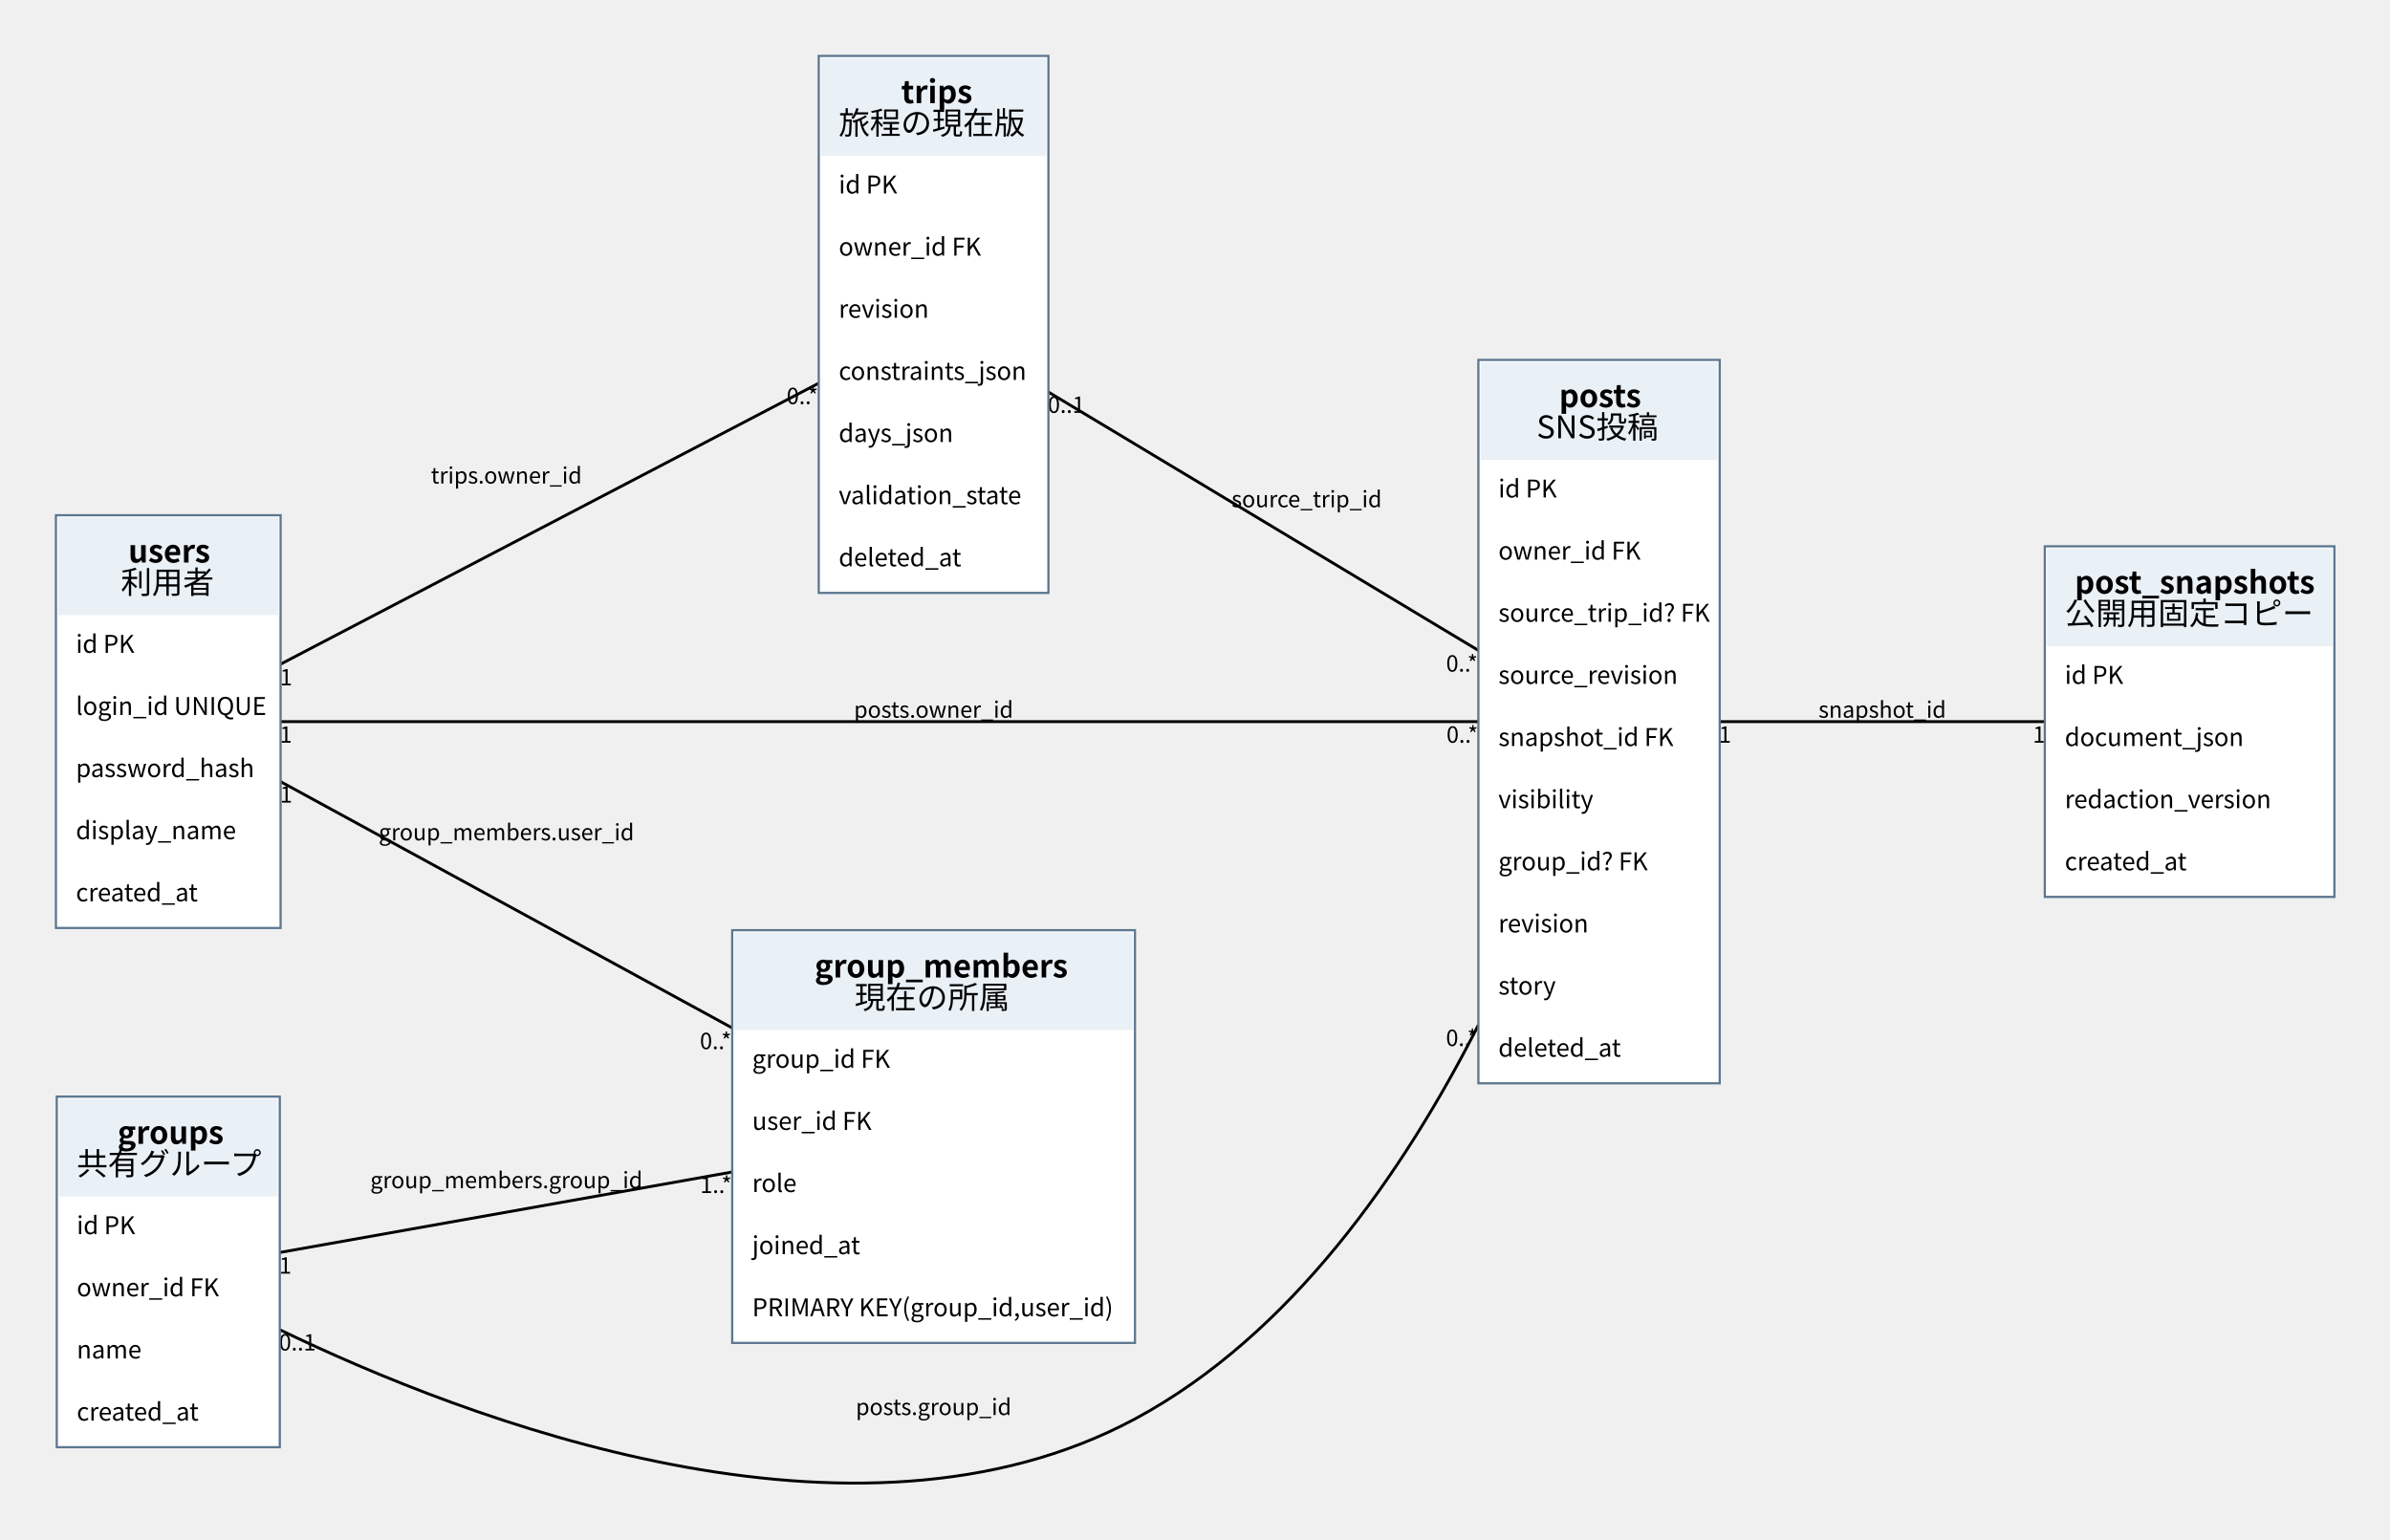
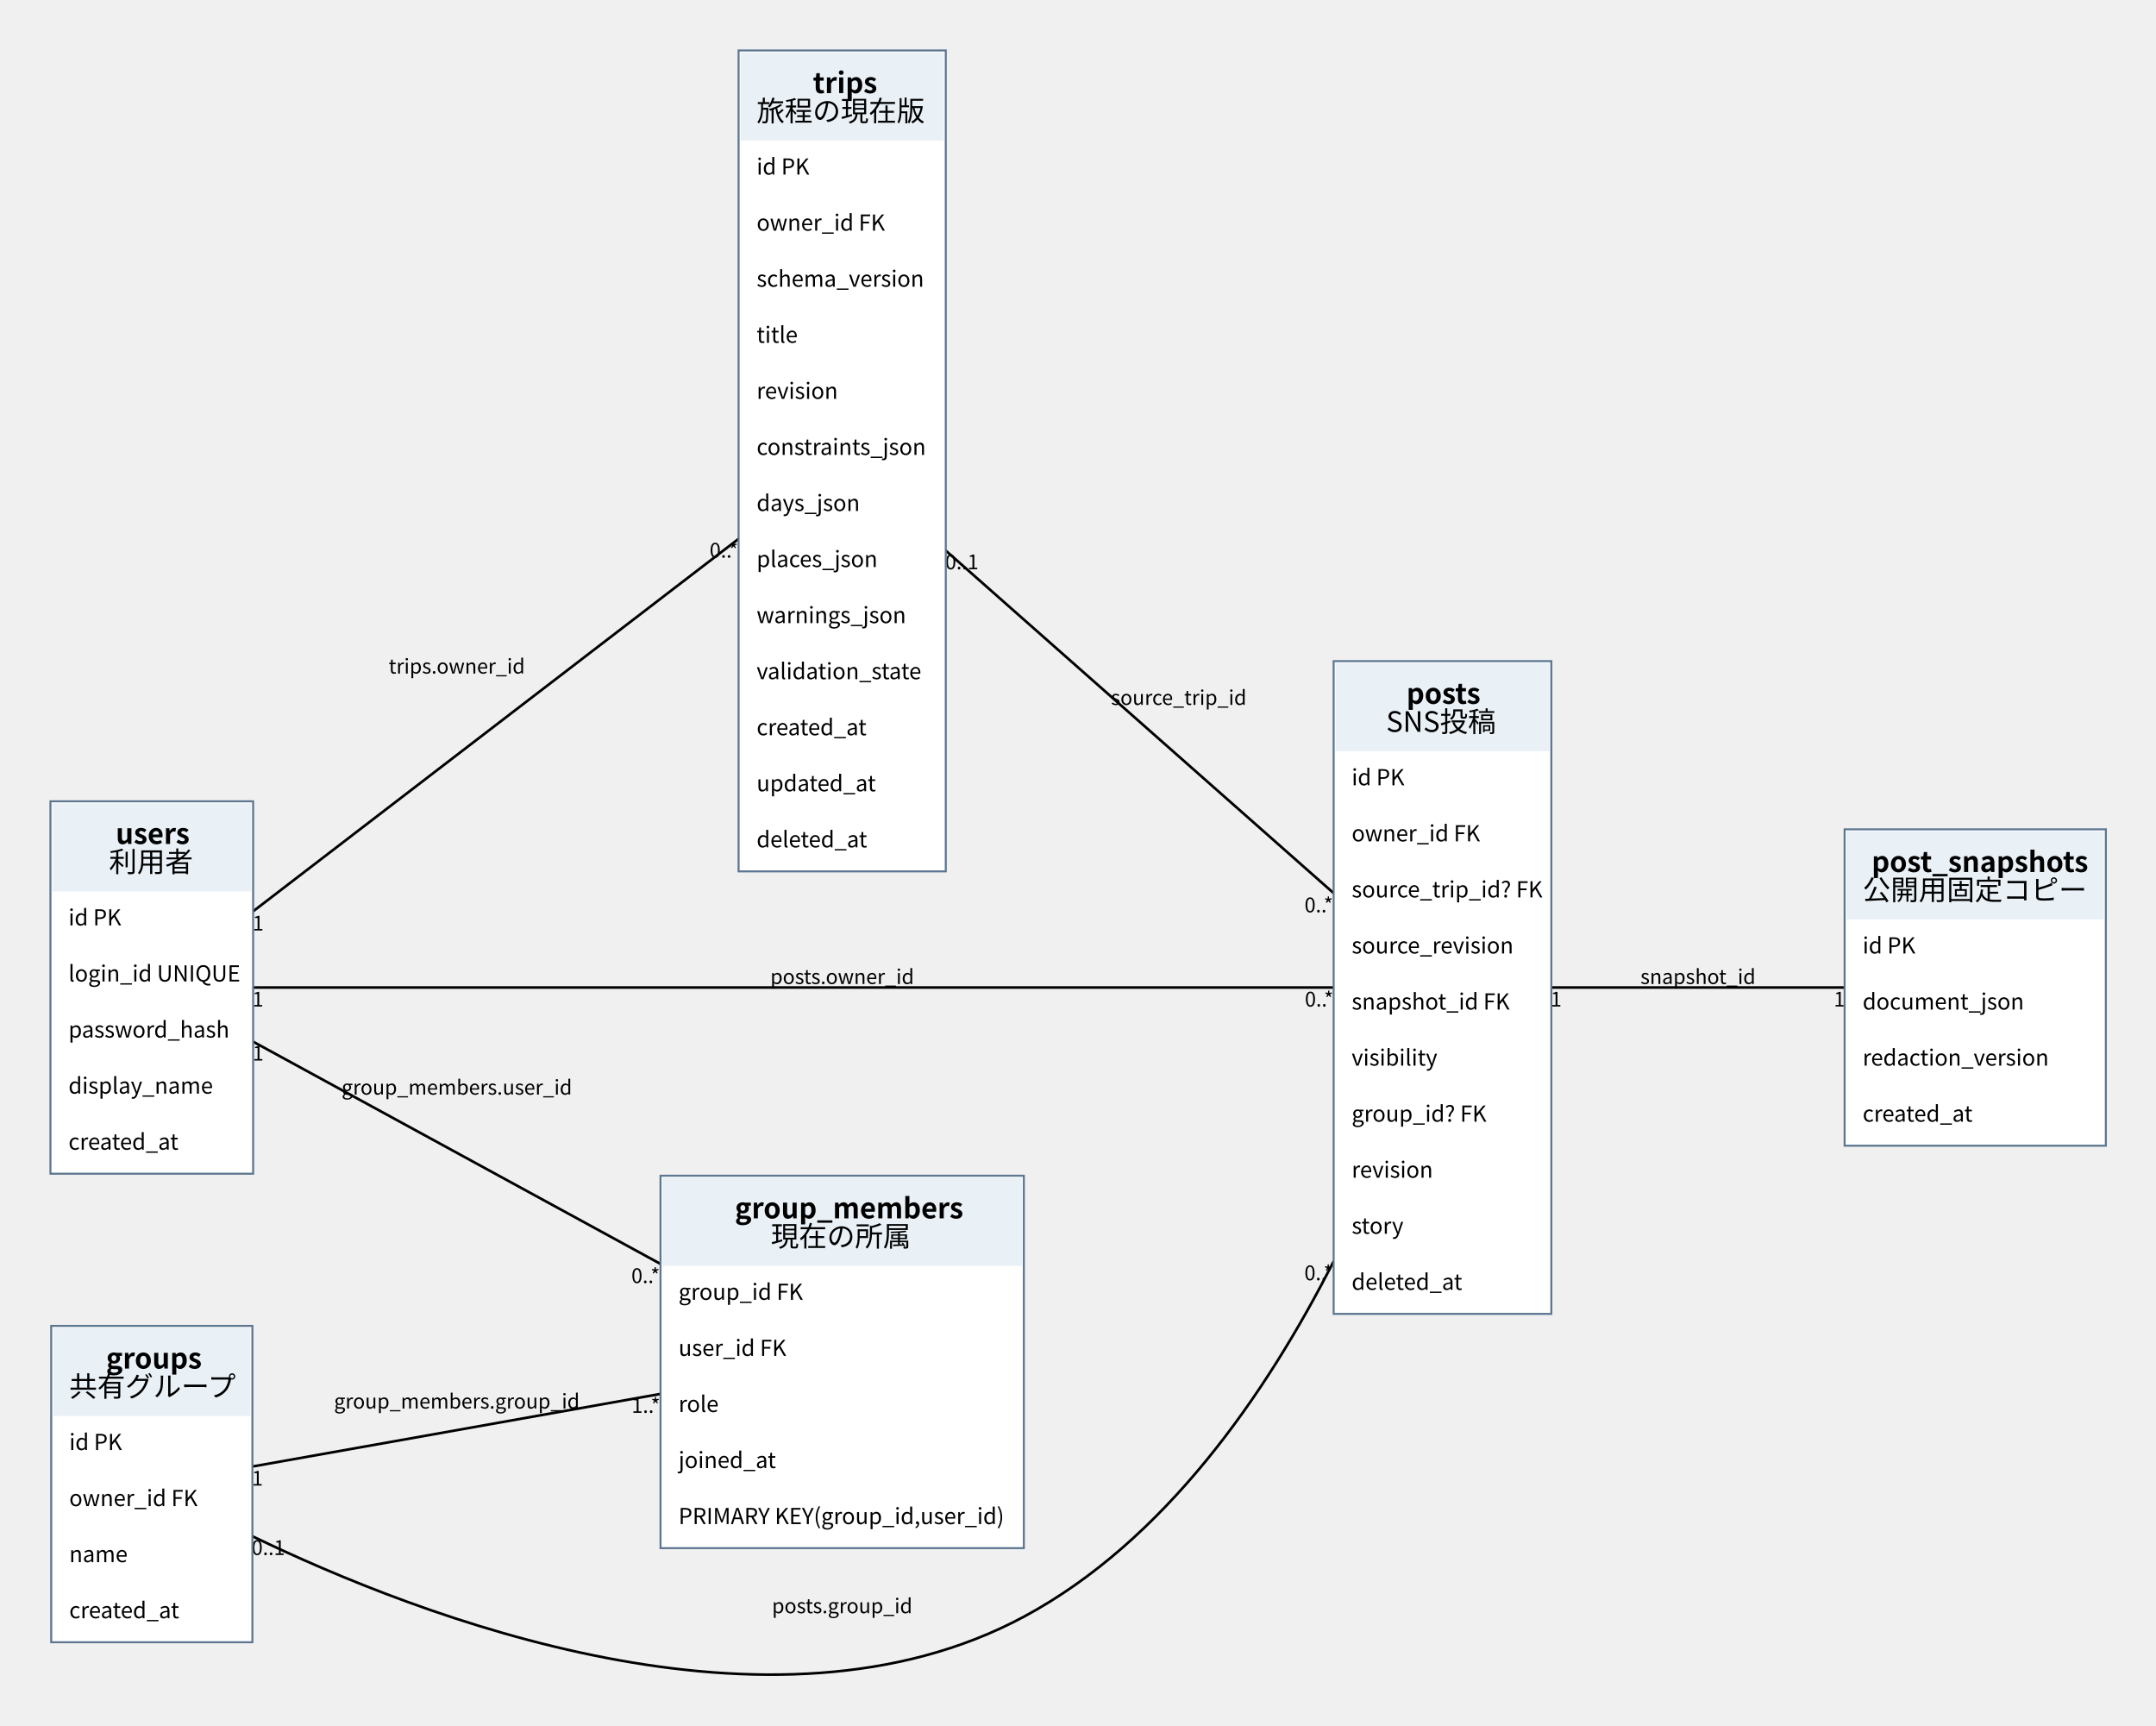
- <svg xmlns="http://www.w3.org/2000/svg" xmlns:xlink="http://www.w3.org/1999/xlink" width="1077pt" height="694pt" viewBox="0.00 0.00 1077.00 694.00">
-   <g id="graph0" class="graph" transform="scale(1 1) rotate(0) translate(25.2 668.8)">
+ <svg xmlns="http://www.w3.org/2000/svg" xmlns:xlink="http://www.w3.org/1999/xlink" width="1077pt" height="862pt" viewBox="0.00 0.00 1077.00 862.00">
+   <g id="graph0" class="graph" transform="scale(1 1) rotate(0) translate(25.2 836.8)">
    <g id="edge1" class="edge">
-       <path fill="none" stroke="black" stroke-width="1.3" d="M101.12,-369.44C165.84,-403.23 278.64,-462.12 343.91,-496.19" />
-       <text xml:space="preserve" text-anchor="middle" x="203" y="-450.89" font-family="Noto Sans CJK JP, sans-serif" font-size="10.00">trips.owner_id</text>
-       <text xml:space="preserve" text-anchor="middle" x="336.41" y="-486.69" font-family="Noto Sans CJK JP, sans-serif" font-size="10.00">0..*</text>
-       <text xml:space="preserve" text-anchor="middle" x="103.74" y="-359.94" font-family="Noto Sans CJK JP, sans-serif" font-size="10.00">1</text>
+       <path fill="none" stroke="black" stroke-width="1.3" d="M101.12,-381.57C165.84,-431.21 278.64,-517.74 343.91,-567.8" />
+       <text xml:space="preserve" text-anchor="middle" x="203" y="-500.41" font-family="Noto Sans CJK JP, sans-serif" font-size="10.00">trips.owner_id</text>
+       <text xml:space="preserve" text-anchor="middle" x="336.41" y="-558.3" font-family="Noto Sans CJK JP, sans-serif" font-size="10.00">0..*</text>
+       <text xml:space="preserve" text-anchor="middle" x="103.74" y="-372.07" font-family="Noto Sans CJK JP, sans-serif" font-size="10.00">1</text>
    </g>
    <g id="edge7" class="edge">
      <path fill="none" stroke="black" stroke-width="1.3" d="M101.12,-316.61C154.25,-287.63 239.78,-240.98 304.82,-205.51" />
      <text xml:space="preserve" text-anchor="middle" x="203" y="-290.1" font-family="Noto Sans CJK JP, sans-serif" font-size="10.00">group_members.user_id</text>
      <text xml:space="preserve" text-anchor="middle" x="297.32" y="-196.01" font-family="Noto Sans CJK JP, sans-serif" font-size="10.00">0..*</text>
      <text xml:space="preserve" text-anchor="middle" x="103.74" y="-307.11" font-family="Noto Sans CJK JP, sans-serif" font-size="10.00">1</text>
    </g>
    <g id="edge2" class="edge">
      <path fill="none" stroke="black" stroke-width="1.3" d="M100.99,-343.6C219.46,-343.6 519.06,-343.6 641.25,-343.6" />
      <text xml:space="preserve" text-anchor="middle" x="395.5" y="-345.35" font-family="Noto Sans CJK JP, sans-serif" font-size="10.00">posts.owner_id</text>
      <text xml:space="preserve" text-anchor="middle" x="633.75" y="-334.1" font-family="Noto Sans CJK JP, sans-serif" font-size="10.00">0..*</text>
      <text xml:space="preserve" text-anchor="middle" x="103.62" y="-334.1" font-family="Noto Sans CJK JP, sans-serif" font-size="10.00">1</text>
    </g>
    <g id="edge3" class="edge">
-       <path fill="none" stroke="black" stroke-width="1.3" d="M447.03,-492.24C500.98,-459.82 586.1,-408.67 641.08,-375.63" />
-       <text xml:space="preserve" text-anchor="middle" x="563.62" y="-440.22" font-family="Noto Sans CJK JP, sans-serif" font-size="10.00">source_trip_id</text>
-       <text xml:space="preserve" text-anchor="middle" x="633.58" y="-366.13" font-family="Noto Sans CJK JP, sans-serif" font-size="10.00">0..*</text>
-       <text xml:space="preserve" text-anchor="middle" x="455.28" y="-482.74" font-family="Noto Sans CJK JP, sans-serif" font-size="10.00">0..1</text>
+       <path fill="none" stroke="black" stroke-width="1.3" d="M447.03,-561.99C500.98,-514.36 586.1,-439.2 641.08,-390.66" />
+       <text xml:space="preserve" text-anchor="middle" x="563.62" y="-484.74" font-family="Noto Sans CJK JP, sans-serif" font-size="10.00">source_trip_id</text>
+       <text xml:space="preserve" text-anchor="middle" x="633.58" y="-381.16" font-family="Noto Sans CJK JP, sans-serif" font-size="10.00">0..*</text>
+       <text xml:space="preserve" text-anchor="middle" x="455.28" y="-552.49" font-family="Noto Sans CJK JP, sans-serif" font-size="10.00">0..1</text>
    </g>
    <g id="edge6" class="edge">
      <path fill="none" stroke="black" stroke-width="1.3" d="M100.75,-104.34C153.89,-113.8 239.76,-129.07 304.96,-140.67" />
      <text xml:space="preserve" text-anchor="middle" x="203" y="-133.32" font-family="Noto Sans CJK JP, sans-serif" font-size="10.00">group_members.group_id</text>
      <text xml:space="preserve" text-anchor="middle" x="297.46" y="-131.17" font-family="Noto Sans CJK JP, sans-serif" font-size="10.00">1..*</text>
      <text xml:space="preserve" text-anchor="middle" x="103.38" y="-94.84" font-family="Noto Sans CJK JP, sans-serif" font-size="10.00">1</text>
    </g>
    <g id="edge5" class="edge">
      <path fill="none" stroke="black" stroke-width="1.3" d="M100.57,-69.69C184.7,-29.01 359.84,38.55 486.25,-29.35 556.72,-67.21 607.35,-140.57 641.02,-206.9" />
      <text xml:space="preserve" text-anchor="middle" x="395.5" y="-31.1" font-family="Noto Sans CJK JP, sans-serif" font-size="10.00">posts.group_id</text>
      <text xml:space="preserve" text-anchor="middle" x="633.52" y="-197.4" font-family="Noto Sans CJK JP, sans-serif" font-size="10.00">0..*</text>
      <text xml:space="preserve" text-anchor="middle" x="108.82" y="-60.19" font-family="Noto Sans CJK JP, sans-serif" font-size="10.00">0..1</text>
    </g>
    <g id="edge4" class="edge">
      <path fill="none" stroke="black" stroke-width="1.3" d="M749.51,-343.6C791.84,-343.6 851.26,-343.6 896.26,-343.6" />
      <text xml:space="preserve" text-anchor="middle" x="823" y="-345.35" font-family="Noto Sans CJK JP, sans-serif" font-size="10.00">snapshot_id</text>
      <text xml:space="preserve" text-anchor="middle" x="893.63" y="-334.1" font-family="Noto Sans CJK JP, sans-serif" font-size="10.00">1</text>
      <text xml:space="preserve" text-anchor="middle" x="752.13" y="-334.1" font-family="Noto Sans CJK JP, sans-serif" font-size="10.00">1</text>
    </g>
    <g id="node1" class="node">
      <g id="a_node1">
        <a xlink:href="#table=users" xlink:title="&lt;TABLE&gt;">
          <polygon fill="white" stroke="none" points="0,-250.6 0,-436.6 101.25,-436.6 101.25,-250.6 0,-250.6" />
          <polygon fill="none" stroke="#5d7790" points="0,-250.6 0,-436.6 101.25,-436.6 101.25,-250.6 0,-250.6" />
          <polygon fill="#e9f0f6" stroke="none" points="1,-391.6 1,-435.6 100.25,-435.6 100.25,-391.6 1,-391.6" />
          <text xml:space="preserve" text-anchor="start" x="32.62" y="-415.3" font-family="Noto Sans CJK JP, sans-serif" font-weight="bold" font-size="14.00">users</text>
          <text xml:space="preserve" text-anchor="start" x="29.25" y="-401.3" font-family="Noto Sans CJK JP, sans-serif" font-size="14.00">利用者</text>
          <text xml:space="preserve" text-anchor="start" x="9" y="-374.6" font-family="Noto Sans CJK JP, sans-serif" font-size="11.00">id PK</text>
          <text xml:space="preserve" text-anchor="start" x="9" y="-346.6" font-family="Noto Sans CJK JP, sans-serif" font-size="11.00">login_id UNIQUE</text>
          <text xml:space="preserve" text-anchor="start" x="9" y="-318.6" font-family="Noto Sans CJK JP, sans-serif" font-size="11.00">password_hash</text>
          <text xml:space="preserve" text-anchor="start" x="9" y="-290.6" font-family="Noto Sans CJK JP, sans-serif" font-size="11.00">display_name</text>
          <text xml:space="preserve" text-anchor="start" x="9" y="-262.6" font-family="Noto Sans CJK JP, sans-serif" font-size="11.00">created_at</text>
        </a>
      </g>
    </g>
    <g id="node2" class="node">
      <g id="a_node2">
        <a xlink:href="#table=trips" xlink:title="&lt;TABLE&gt;">
-           <polygon fill="white" stroke="none" points="343.75,-401.6 343.75,-643.6 447.25,-643.6 447.25,-401.6 343.75,-401.6" />
-           <polygon fill="none" stroke="#5d7790" points="343.75,-401.6 343.75,-643.6 447.25,-643.6 447.25,-401.6 343.75,-401.6" />
-           <polygon fill="#e9f0f6" stroke="none" points="344.75,-598.6 344.75,-642.6 446.25,-642.6 446.25,-598.6 344.75,-598.6" />
-           <text xml:space="preserve" text-anchor="start" x="380.88" y="-622.3" font-family="Noto Sans CJK JP, sans-serif" font-weight="bold" font-size="14.00">trips</text>
-           <text xml:space="preserve" text-anchor="start" x="352.75" y="-608.3" font-family="Noto Sans CJK JP, sans-serif" font-size="14.00">旅程の現在版</text>
-           <text xml:space="preserve" text-anchor="start" x="352.75" y="-581.6" font-family="Noto Sans CJK JP, sans-serif" font-size="11.00">id PK</text>
-           <text xml:space="preserve" text-anchor="start" x="352.75" y="-553.6" font-family="Noto Sans CJK JP, sans-serif" font-size="11.00">owner_id FK</text>
-           <text xml:space="preserve" text-anchor="start" x="352.75" y="-525.6" font-family="Noto Sans CJK JP, sans-serif" font-size="11.00">revision</text>
-           <text xml:space="preserve" text-anchor="start" x="352.75" y="-497.6" font-family="Noto Sans CJK JP, sans-serif" font-size="11.00">constraints_json</text>
-           <text xml:space="preserve" text-anchor="start" x="352.75" y="-469.6" font-family="Noto Sans CJK JP, sans-serif" font-size="11.00">days_json</text>
-           <text xml:space="preserve" text-anchor="start" x="352.75" y="-441.6" font-family="Noto Sans CJK JP, sans-serif" font-size="11.00">validation_state</text>
+           <polygon fill="white" stroke="none" points="343.75,-401.6 343.75,-811.6 447.25,-811.6 447.25,-401.6 343.75,-401.6" />
+           <polygon fill="none" stroke="#5d7790" points="343.75,-401.6 343.75,-811.6 447.25,-811.6 447.25,-401.6 343.75,-401.6" />
+           <polygon fill="#e9f0f6" stroke="none" points="344.75,-766.6 344.75,-810.6 446.25,-810.6 446.25,-766.6 344.75,-766.6" />
+           <text xml:space="preserve" text-anchor="start" x="380.88" y="-790.3" font-family="Noto Sans CJK JP, sans-serif" font-weight="bold" font-size="14.00">trips</text>
+           <text xml:space="preserve" text-anchor="start" x="352.75" y="-776.3" font-family="Noto Sans CJK JP, sans-serif" font-size="14.00">旅程の現在版</text>
+           <text xml:space="preserve" text-anchor="start" x="352.75" y="-749.6" font-family="Noto Sans CJK JP, sans-serif" font-size="11.00">id PK</text>
+           <text xml:space="preserve" text-anchor="start" x="352.75" y="-721.6" font-family="Noto Sans CJK JP, sans-serif" font-size="11.00">owner_id FK</text>
+           <text xml:space="preserve" text-anchor="start" x="352.75" y="-693.6" font-family="Noto Sans CJK JP, sans-serif" font-size="11.00">schema_version</text>
+           <text xml:space="preserve" text-anchor="start" x="352.75" y="-665.6" font-family="Noto Sans CJK JP, sans-serif" font-size="11.00">title</text>
+           <text xml:space="preserve" text-anchor="start" x="352.75" y="-637.6" font-family="Noto Sans CJK JP, sans-serif" font-size="11.00">revision</text>
+           <text xml:space="preserve" text-anchor="start" x="352.75" y="-609.6" font-family="Noto Sans CJK JP, sans-serif" font-size="11.00">constraints_json</text>
+           <text xml:space="preserve" text-anchor="start" x="352.75" y="-581.6" font-family="Noto Sans CJK JP, sans-serif" font-size="11.00">days_json</text>
+           <text xml:space="preserve" text-anchor="start" x="352.75" y="-553.6" font-family="Noto Sans CJK JP, sans-serif" font-size="11.00">places_json</text>
+           <text xml:space="preserve" text-anchor="start" x="352.75" y="-525.6" font-family="Noto Sans CJK JP, sans-serif" font-size="11.00">warnings_json</text>
+           <text xml:space="preserve" text-anchor="start" x="352.75" y="-497.6" font-family="Noto Sans CJK JP, sans-serif" font-size="11.00">validation_state</text>
+           <text xml:space="preserve" text-anchor="start" x="352.75" y="-469.6" font-family="Noto Sans CJK JP, sans-serif" font-size="11.00">created_at</text>
+           <text xml:space="preserve" text-anchor="start" x="352.75" y="-441.6" font-family="Noto Sans CJK JP, sans-serif" font-size="11.00">updated_at</text>
          <text xml:space="preserve" text-anchor="start" x="352.75" y="-413.6" font-family="Noto Sans CJK JP, sans-serif" font-size="11.00">deleted_at</text>
        </a>
      </g>
    </g>
    <g id="node3" class="node">
      <g id="a_node3">
        <a xlink:href="#table=groups" xlink:title="&lt;TABLE&gt;">
          <polygon fill="white" stroke="none" points="0.38,-16.6 0.38,-174.6 100.88,-174.6 100.88,-16.6 0.38,-16.6" />
          <polygon fill="none" stroke="#5d7790" points="0.38,-16.6 0.38,-174.6 100.88,-174.6 100.88,-16.6 0.38,-16.6" />
          <polygon fill="#e9f0f6" stroke="none" points="1.38,-129.6 1.38,-173.6 99.88,-173.6 99.88,-129.6 1.38,-129.6" />
          <text xml:space="preserve" text-anchor="start" x="27.75" y="-153.3" font-family="Noto Sans CJK JP, sans-serif" font-weight="bold" font-size="14.00">groups</text>
          <text xml:space="preserve" text-anchor="start" x="9.38" y="-139.3" font-family="Noto Sans CJK JP, sans-serif" font-size="14.00">共有グループ</text>
          <text xml:space="preserve" text-anchor="start" x="9.38" y="-112.6" font-family="Noto Sans CJK JP, sans-serif" font-size="11.00">id PK</text>
          <text xml:space="preserve" text-anchor="start" x="9.38" y="-84.6" font-family="Noto Sans CJK JP, sans-serif" font-size="11.00">owner_id FK</text>
          <text xml:space="preserve" text-anchor="start" x="9.38" y="-56.6" font-family="Noto Sans CJK JP, sans-serif" font-size="11.00">name</text>
          <text xml:space="preserve" text-anchor="start" x="9.38" y="-28.6" font-family="Noto Sans CJK JP, sans-serif" font-size="11.00">created_at</text>
        </a>
      </g>
    </g>
    <g id="node4" class="node">
      <g id="a_node4">
        <a xlink:href="#table=group_members" xlink:title="&lt;TABLE&gt;">
          <polygon fill="white" stroke="none" points="304.75,-63.6 304.75,-249.6 486.25,-249.6 486.25,-63.6 304.75,-63.6" />
          <polygon fill="none" stroke="#5d7790" points="304.75,-63.6 304.75,-249.6 486.25,-249.6 486.25,-63.6 304.75,-63.6" />
          <polygon fill="#e9f0f6" stroke="none" points="305.75,-204.6 305.75,-248.6 485.25,-248.6 485.25,-204.6 305.75,-204.6" />
          <text xml:space="preserve" text-anchor="start" x="341.88" y="-228.3" font-family="Noto Sans CJK JP, sans-serif" font-weight="bold" font-size="14.00">group_members</text>
          <text xml:space="preserve" text-anchor="start" x="359.88" y="-214.3" font-family="Noto Sans CJK JP, sans-serif" font-size="14.00">現在の所属</text>
          <text xml:space="preserve" text-anchor="start" x="313.75" y="-187.6" font-family="Noto Sans CJK JP, sans-serif" font-size="11.00">group_id FK</text>
          <text xml:space="preserve" text-anchor="start" x="313.75" y="-159.6" font-family="Noto Sans CJK JP, sans-serif" font-size="11.00">user_id FK</text>
          <text xml:space="preserve" text-anchor="start" x="313.75" y="-131.6" font-family="Noto Sans CJK JP, sans-serif" font-size="11.00">role</text>
          <text xml:space="preserve" text-anchor="start" x="313.75" y="-103.6" font-family="Noto Sans CJK JP, sans-serif" font-size="11.00">joined_at</text>
          <text xml:space="preserve" text-anchor="start" x="313.75" y="-75.6" font-family="Noto Sans CJK JP, sans-serif" font-size="11.00">PRIMARY KEY(group_id,user_id)</text>
        </a>
      </g>
    </g>
    <g id="node5" class="node">
      <g id="a_node5">
        <a xlink:href="#table=posts" xlink:title="&lt;TABLE&gt;">
          <polygon fill="white" stroke="none" points="641,-180.6 641,-506.6 749.75,-506.6 749.75,-180.6 641,-180.6" />
          <polygon fill="none" stroke="#5d7790" points="641,-180.6 641,-506.6 749.75,-506.6 749.75,-180.6 641,-180.6" />
          <polygon fill="#e9f0f6" stroke="none" points="642,-461.6 642,-505.6 748.75,-505.6 748.75,-461.6 642,-461.6" />
          <text xml:space="preserve" text-anchor="start" x="677.38" y="-485.3" font-family="Noto Sans CJK JP, sans-serif" font-weight="bold" font-size="14.00">posts</text>
          <text xml:space="preserve" text-anchor="start" x="667.25" y="-471.3" font-family="Noto Sans CJK JP, sans-serif" font-size="14.00">SNS投稿</text>
          <text xml:space="preserve" text-anchor="start" x="650" y="-444.6" font-family="Noto Sans CJK JP, sans-serif" font-size="11.00">id PK</text>
          <text xml:space="preserve" text-anchor="start" x="650" y="-416.6" font-family="Noto Sans CJK JP, sans-serif" font-size="11.00">owner_id FK</text>
          <text xml:space="preserve" text-anchor="start" x="650" y="-388.6" font-family="Noto Sans CJK JP, sans-serif" font-size="11.00">source_trip_id? FK</text>
          <text xml:space="preserve" text-anchor="start" x="650" y="-360.6" font-family="Noto Sans CJK JP, sans-serif" font-size="11.00">source_revision</text>
          <text xml:space="preserve" text-anchor="start" x="650" y="-332.6" font-family="Noto Sans CJK JP, sans-serif" font-size="11.00">snapshot_id FK</text>
          <text xml:space="preserve" text-anchor="start" x="650" y="-304.6" font-family="Noto Sans CJK JP, sans-serif" font-size="11.00">visibility</text>
          <text xml:space="preserve" text-anchor="start" x="650" y="-276.6" font-family="Noto Sans CJK JP, sans-serif" font-size="11.00">group_id? FK</text>
          <text xml:space="preserve" text-anchor="start" x="650" y="-248.6" font-family="Noto Sans CJK JP, sans-serif" font-size="11.00">revision</text>
          <text xml:space="preserve" text-anchor="start" x="650" y="-220.6" font-family="Noto Sans CJK JP, sans-serif" font-size="11.00">story</text>
          <text xml:space="preserve" text-anchor="start" x="650" y="-192.6" font-family="Noto Sans CJK JP, sans-serif" font-size="11.00">deleted_at</text>
        </a>
      </g>
    </g>
    <g id="node6" class="node">
      <g id="a_node6">
        <a xlink:href="#table=post_snapshots" xlink:title="&lt;TABLE&gt;">
          <polygon fill="white" stroke="none" points="896.25,-264.6 896.25,-422.6 1026.75,-422.6 1026.75,-264.6 896.25,-264.6" />
          <polygon fill="none" stroke="#5d7790" points="896.25,-264.6 896.25,-422.6 1026.75,-422.6 1026.75,-264.6 896.25,-264.6" />
          <polygon fill="#e9f0f6" stroke="none" points="897.25,-377.6 897.25,-421.6 1025.75,-421.6 1025.75,-377.6 897.25,-377.6" />
          <text xml:space="preserve" text-anchor="start" x="909.75" y="-401.3" font-family="Noto Sans CJK JP, sans-serif" font-weight="bold" font-size="14.00">post_snapshots</text>
          <text xml:space="preserve" text-anchor="start" x="905.25" y="-387.3" font-family="Noto Sans CJK JP, sans-serif" font-size="14.00">公開用固定コピー</text>
          <text xml:space="preserve" text-anchor="start" x="905.25" y="-360.6" font-family="Noto Sans CJK JP, sans-serif" font-size="11.00">id PK</text>
          <text xml:space="preserve" text-anchor="start" x="905.25" y="-332.6" font-family="Noto Sans CJK JP, sans-serif" font-size="11.00">document_json</text>
          <text xml:space="preserve" text-anchor="start" x="905.25" y="-304.6" font-family="Noto Sans CJK JP, sans-serif" font-size="11.00">redaction_version</text>
          <text xml:space="preserve" text-anchor="start" x="905.25" y="-276.6" font-family="Noto Sans CJK JP, sans-serif" font-size="11.00">created_at</text>
        </a>
      </g>
    </g>
  </g>
</svg>
